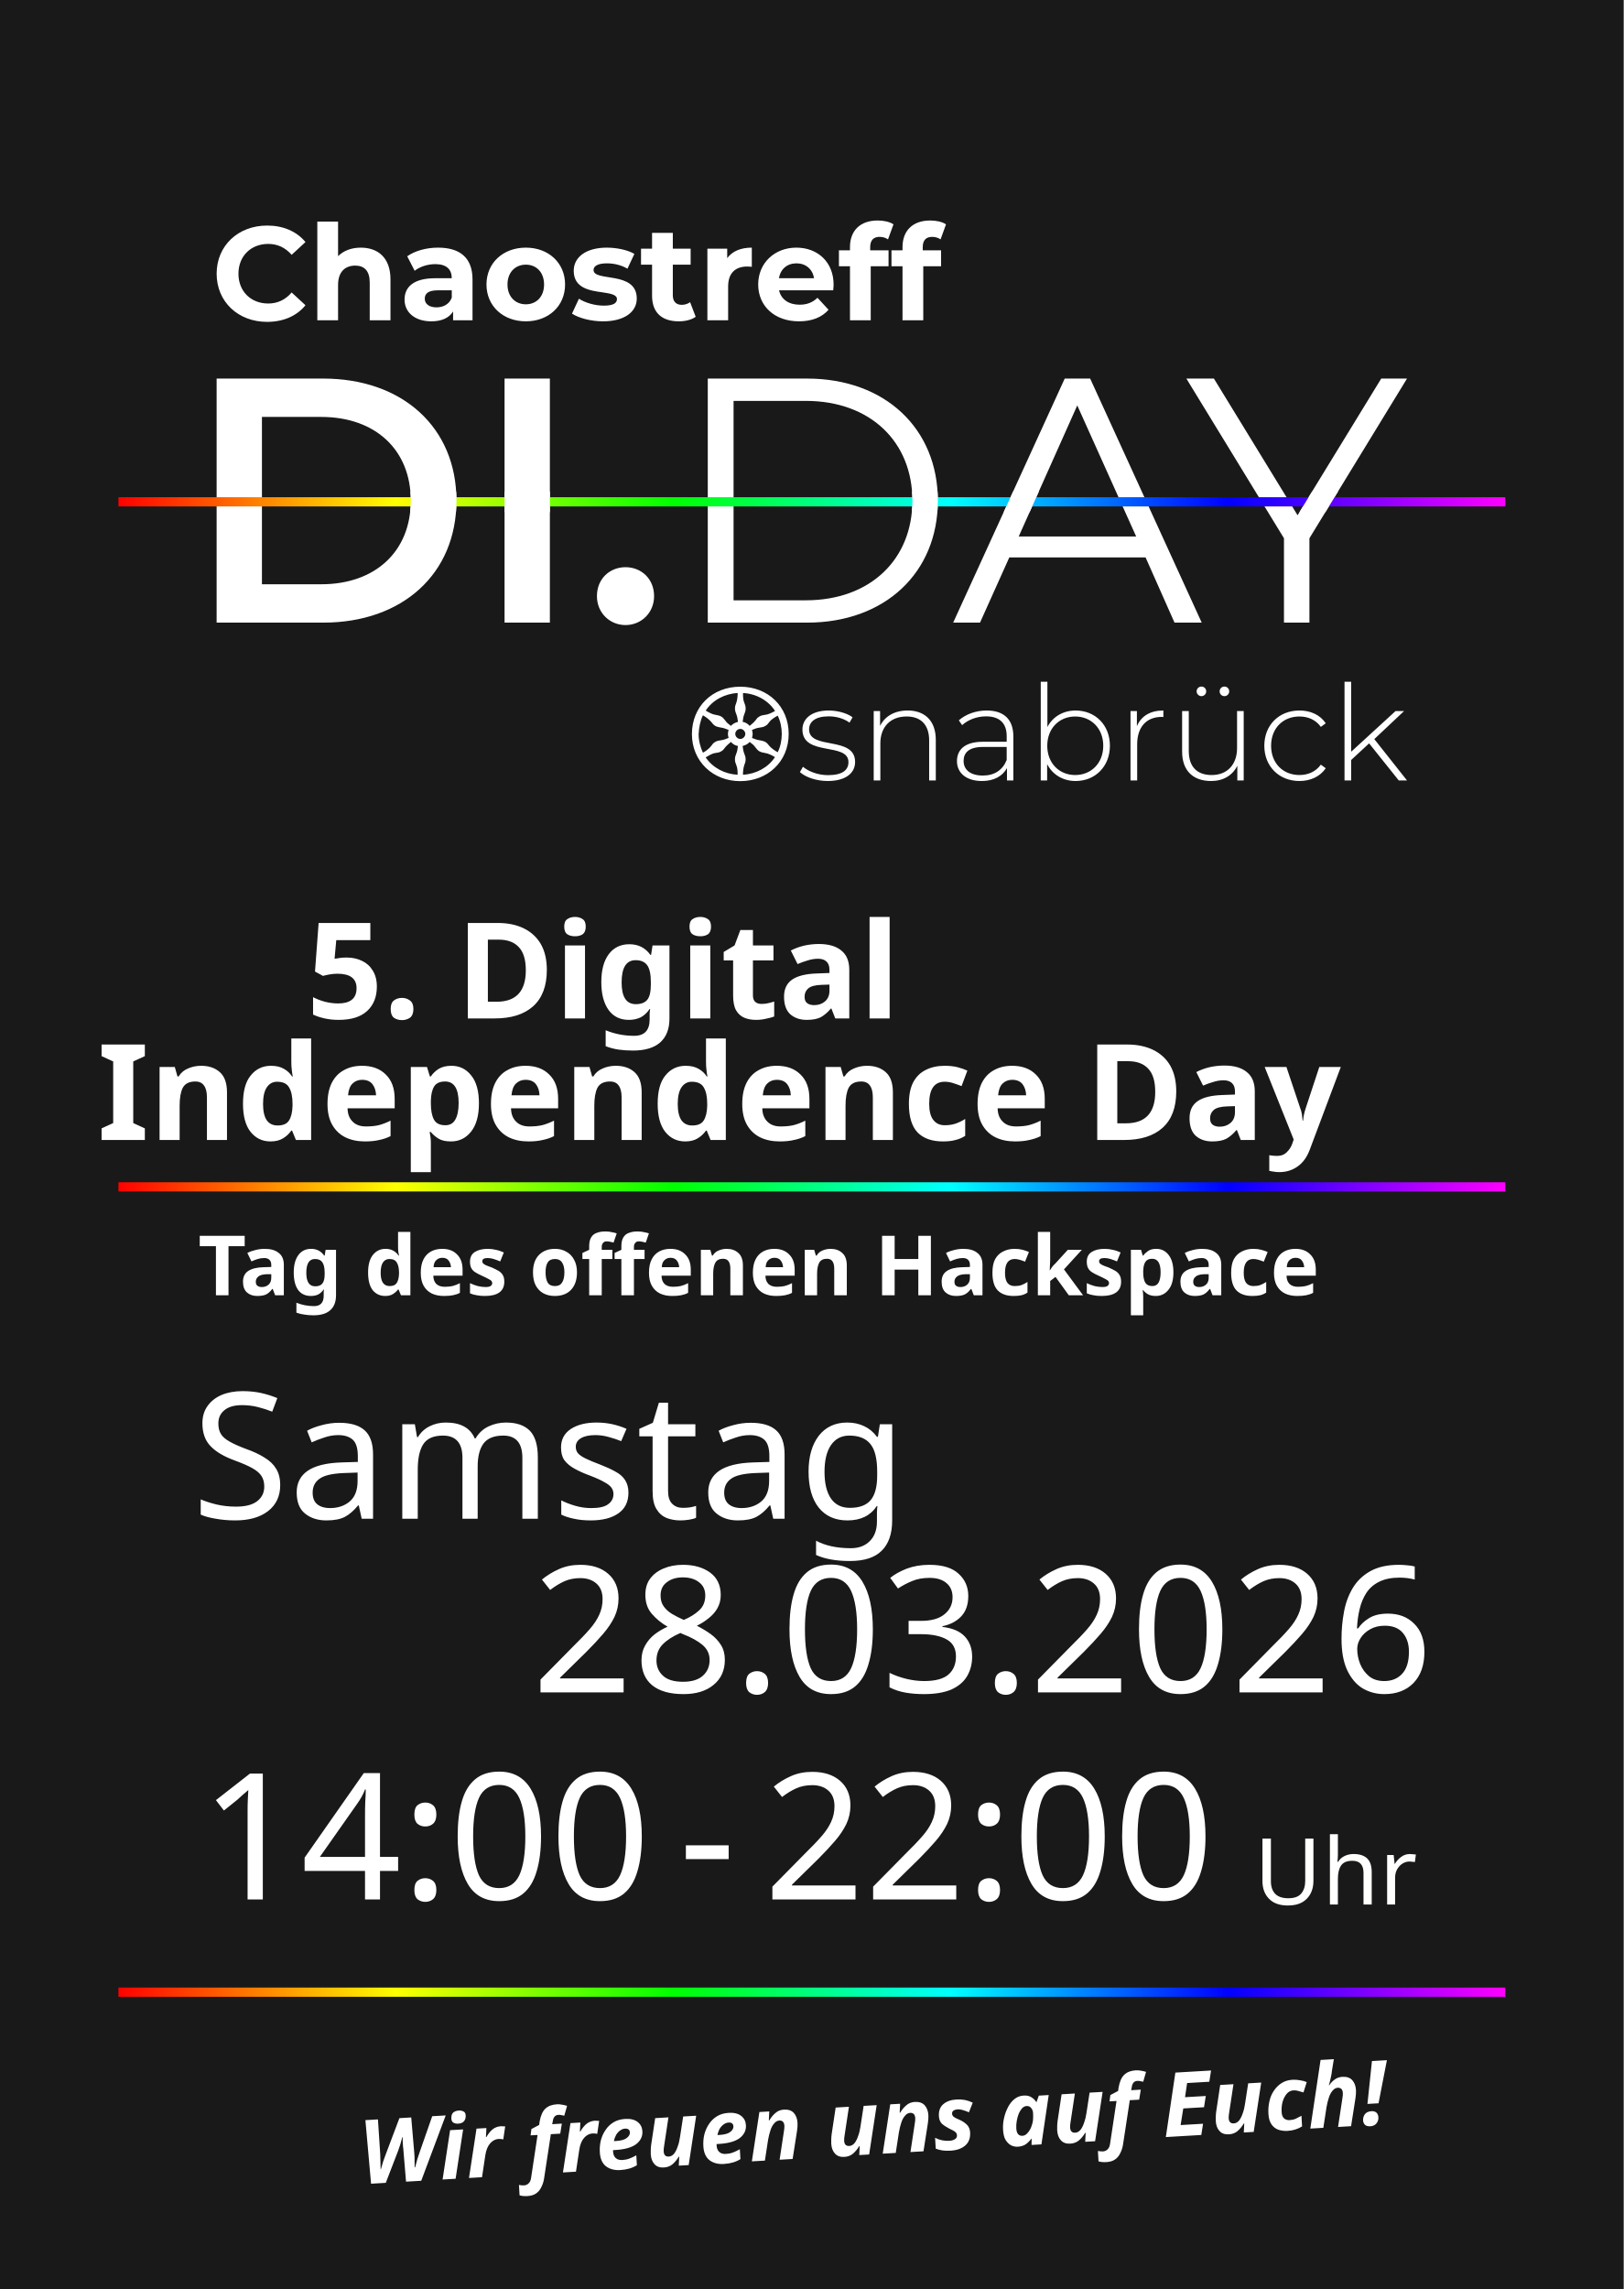
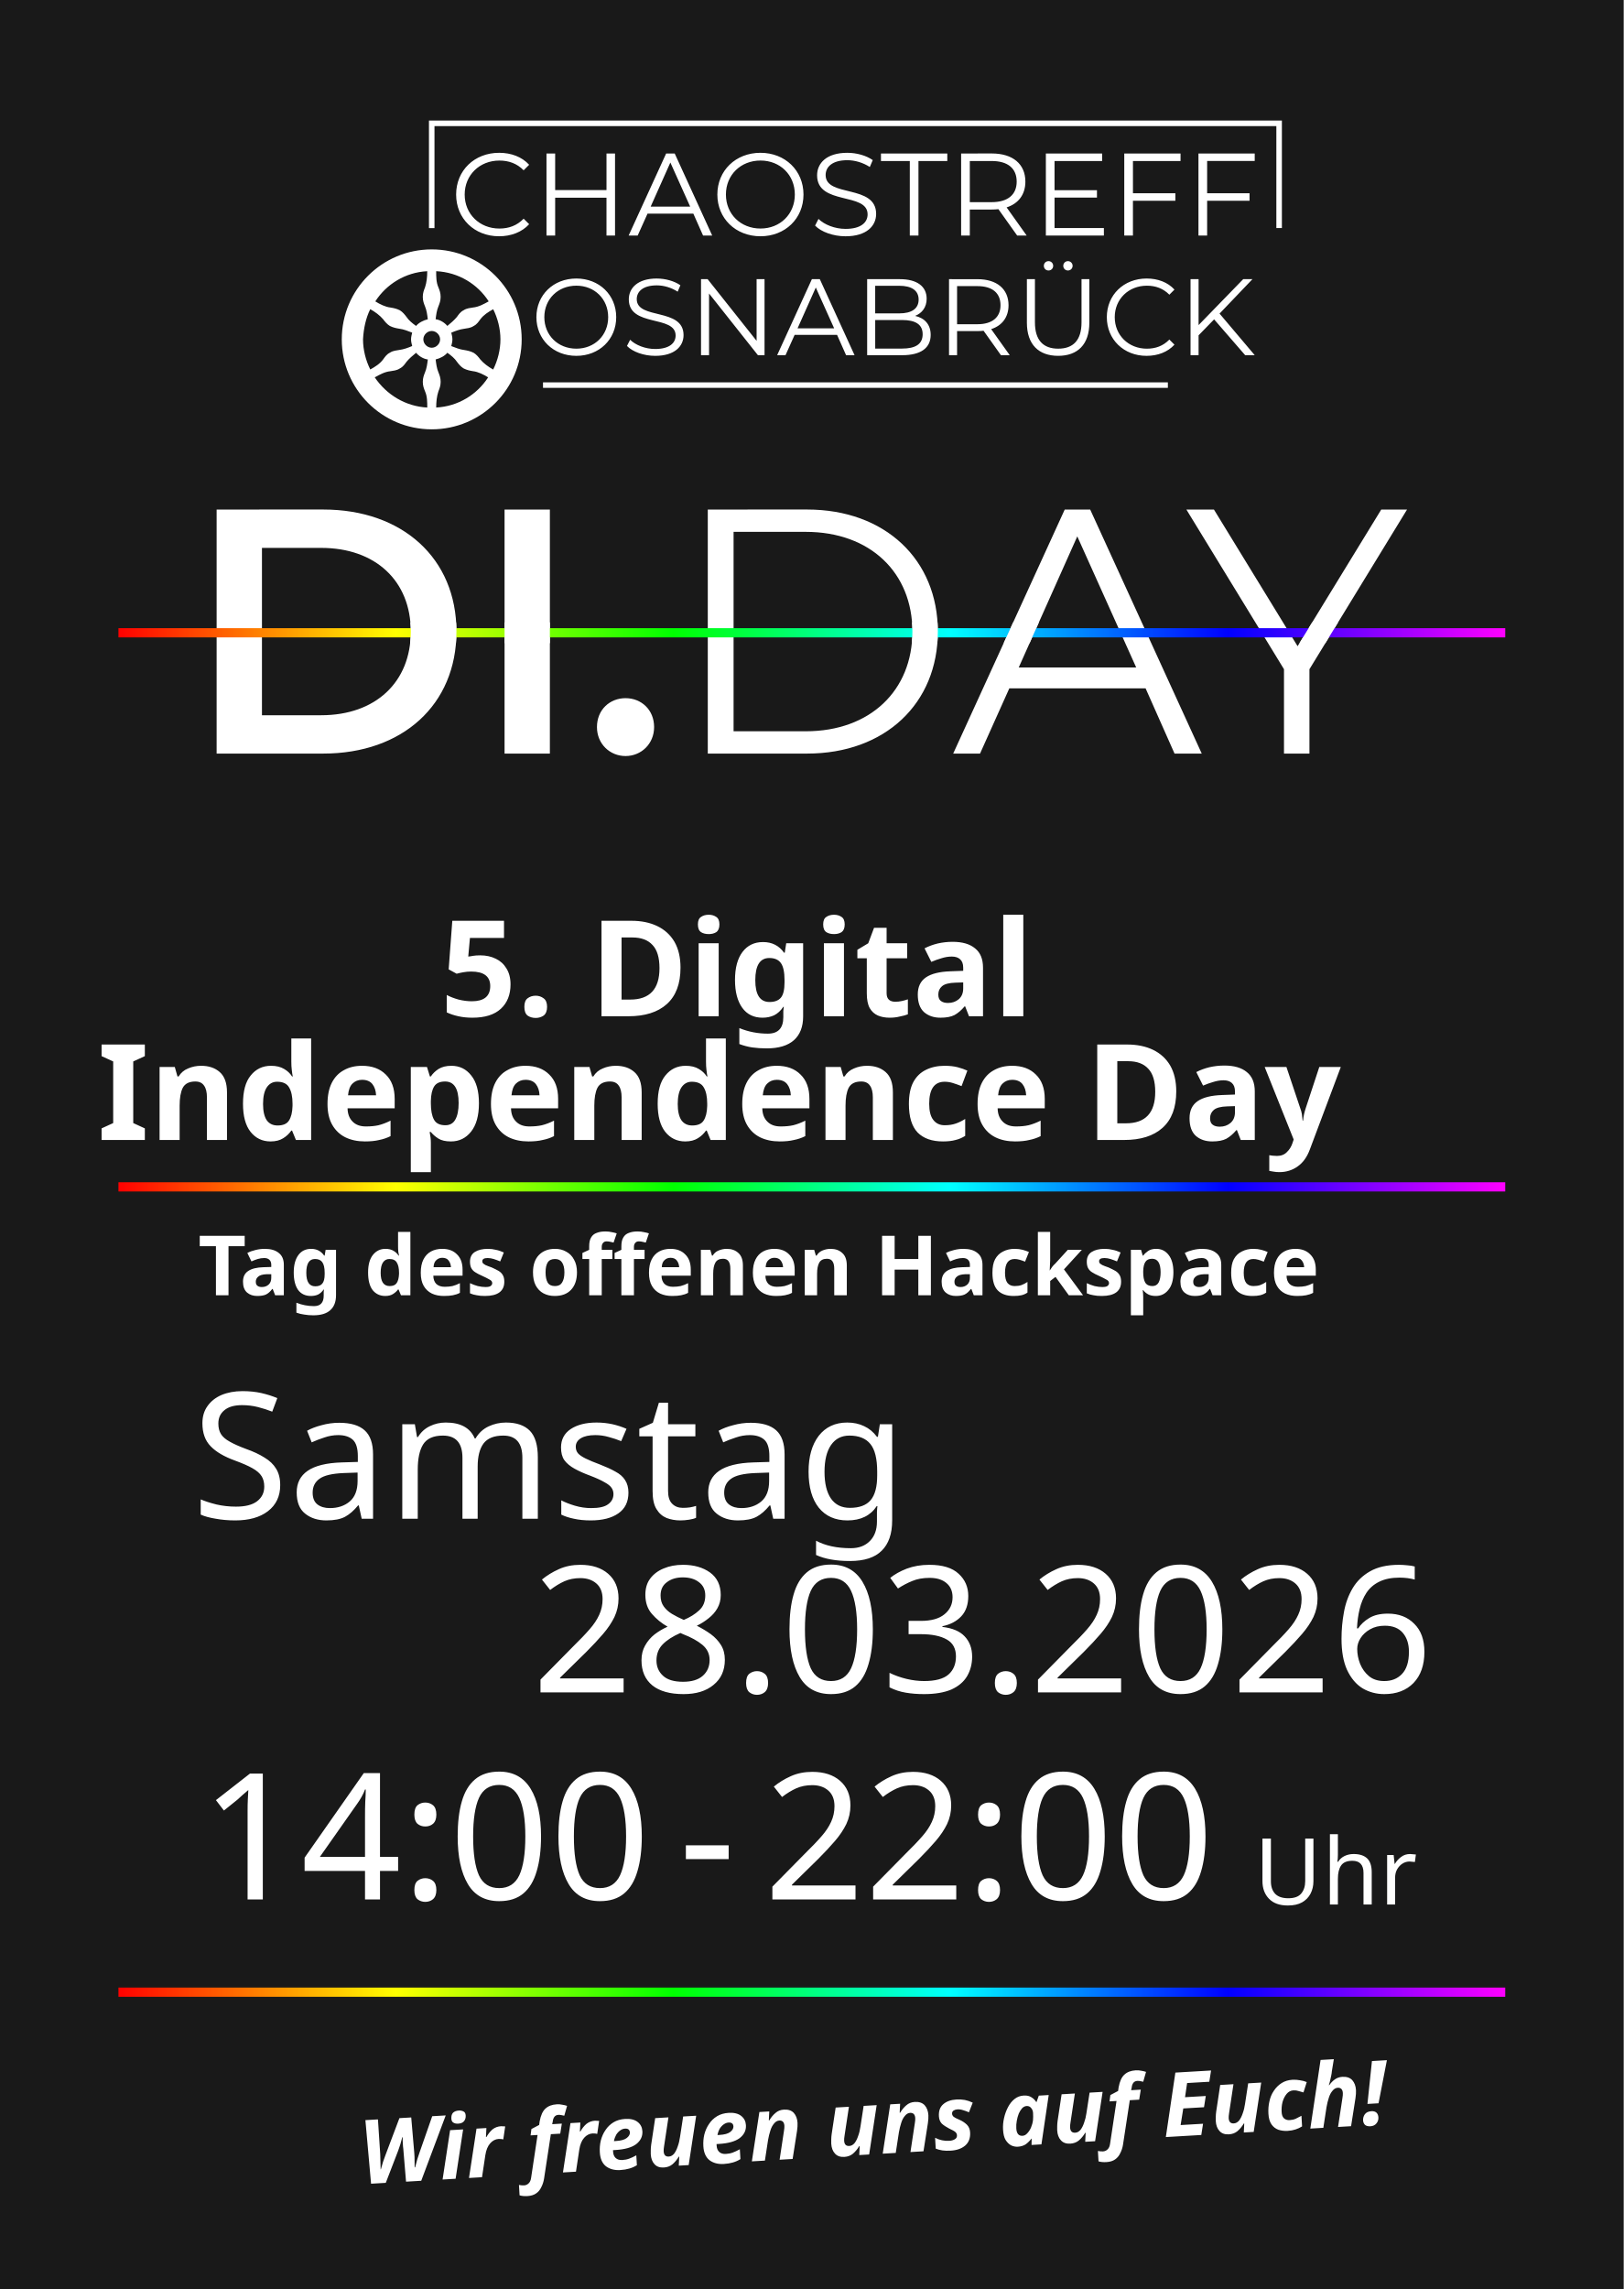
<svg xmlns="http://www.w3.org/2000/svg" xmlns:xlink="http://www.w3.org/1999/xlink" width="105mm" height="148mm" viewBox="0 0 105 148" version="1.1" id="svg240">
  <defs id="defs237">
    <rect x="324.186" y="276.804" width="12.242" height="16.177" id="rect1965" />
    <linearGradient id="linearGradient1146">
      <stop style="stop-color:#ff0000;stop-opacity:1;" offset="0" id="stop1142" />
      <stop style="stop-color:#ffff00;stop-opacity:1;" offset="0.2" id="stop1144" />
      <stop style="stop-color:#00ff00;stop-opacity:1;" offset="0.4" id="stop4054" />
      <stop style="stop-color:#00ffff;stop-opacity:1;" offset="0.6" id="stop4056" />
      <stop style="stop-color:#0000ff;stop-opacity:1;" offset="0.8" id="stop4058" />
      <stop style="stop-color:#ff00ff;stop-opacity:1;" offset="1" id="stop4060" />
    </linearGradient>
    <linearGradient xlink:href="#linearGradient1146" id="linearGradient2058" gradientUnits="userSpaceOnUse" gradientTransform="matrix(1.281155,0,0,1.281155,-36.05957,7.765481)" x1="48.798" y1="138.62" x2="118.797" y2="138.62" />
    <linearGradient xlink:href="#linearGradient1146" id="linearGradient2156" gradientUnits="userSpaceOnUse" gradientTransform="matrix(1.281155,0,0,1.281155,-36.05957,59.83501)" x1="48.798" y1="138.62" x2="118.797" y2="138.62" />
-     <linearGradient xlink:href="#linearGradient1146" id="linearGradient1148" x1="48.798" y1="138.62" x2="118.797" y2="138.62" gradientUnits="userSpaceOnUse" gradientTransform="matrix(1.974243,0,0,1.974243,-65.73686,-115.0498)" />
+     <linearGradient xlink:href="#linearGradient1146" id="linearGradient1148" x1="48.798" y1="138.62" x2="118.797" y2="138.62" gradientUnits="userSpaceOnUse" gradientTransform="matrix(1.28116,0,0,1.28116,-54.85751,-134.0354)" />
  </defs>
-   <g id="g1174" transform="matrix(0.6489373,0,0,0.6489373,-12.1984,-70.48785)">
-     <rect style="fill:#191919;fill-opacity:1;stroke-width:0.654" id="rect351" width="161.803" height="228.065" x="18.798" y="108.62" />
-     <path id="path1143" style="font-weight:300;font-size:13.254px;font-family:Montserrat;-inkscape-font-specification:'Montserrat Light';text-align:end;text-anchor:end;display:inline;fill:#ffffff;stroke-width:0.465" d="m 106.256,130.591 c -1.776,0 -2.757,1.047 -2.757,2.65 v 0.318 h -1.1 v 1.59 h 1.1 v 5.381 h 2.068 v -5.381 h 1.776 v -1.59 h -1.829 v -0.305 c 0,-0.702 0.331,-1.034 0.941,-1.034 0.318,0 0.609,0.093 0.835,0.252 l 0.544,-1.498 c -0.384,-0.265 -0.994,-0.384 -1.577,-0.384 z m 5.235,0 c -1.776,0 -2.756,1.047 -2.756,2.65 v 0.318 h -1.1 v 1.59 h 1.1 v 5.381 h 2.068 v -5.381 h 1.776 v -1.59 h -1.829 v -0.305 c 0,-0.702 0.331,-1.034 0.941,-1.034 0.318,0 0.61,0.093 0.835,0.252 l 0.543,-1.498 c -0.384,-0.265 -0.994,-0.384 -1.577,-0.384 z m -61.072,0.106 v 9.834 h 2.068 v -3.525 c 0,-1.312 0.715,-1.922 1.709,-1.922 0.914,0 1.445,0.53 1.445,1.683 v 3.764 h 2.068 v -4.082 c 0,-2.174 -1.273,-3.154 -2.956,-3.154 -0.914,0 -1.709,0.291 -2.266,0.848 v -3.446 z m -4.997,0.397 c -2.889,0 -5.036,2.001 -5.036,4.798 0,2.796 2.147,4.798 5.023,4.798 1.617,0 2.956,-0.583 3.83,-1.657 l -1.378,-1.272 c -0.623,0.729 -1.405,1.1 -2.333,1.1 -1.736,0 -2.969,-1.219 -2.969,-2.969 0,-1.749 1.233,-2.969 2.969,-2.969 0.928,0 1.71,0.372 2.333,1.087 l 1.378,-1.273 c -0.875,-1.06 -2.213,-1.643 -3.817,-1.643 z m 38.355,0.729 v 1.577 h -1.1 v 1.59 h 1.1 v 3.088 c 0,1.696 0.981,2.558 2.664,2.558 0.636,0 1.26,-0.146 1.684,-0.451 l -0.557,-1.458 c -0.225,0.172 -0.53,0.265 -0.835,0.265 -0.557,0 -0.888,-0.331 -0.888,-0.941 v -3.062 h 1.776 v -1.59 h -1.776 v -1.577 z m -21.325,1.471 c -1.14,0 -2.293,0.305 -3.075,0.861 l 0.742,1.444 c 0.517,-0.411 1.299,-0.662 2.055,-0.662 1.113,0 1.643,0.517 1.643,1.405 h -1.643 c -2.174,0 -3.062,0.875 -3.062,2.134 0,1.233 0.994,2.16 2.664,2.16 1.047,0 1.776,-0.345 2.174,-0.981 v 0.875 h 1.935 v -4.069 c 0,-2.16 -1.259,-3.167 -3.433,-3.167 z m 8.747,0 c -2.266,0 -3.923,1.524 -3.923,3.671 0,2.147 1.656,3.671 3.923,3.671 2.266,0 3.91,-1.524 3.91,-3.671 0,-2.147 -1.643,-3.671 -3.91,-3.671 z m 8.071,0 c -2.081,0 -3.3,0.954 -3.3,2.306 0,1.736 1.604,1.975 2.863,2.147 0.795,0.119 1.445,0.225 1.445,0.676 0,0.398 -0.358,0.65 -1.312,0.65 -0.875,0 -1.842,-0.279 -2.478,-0.689 l -0.689,1.485 c 0.663,0.437 1.882,0.768 3.088,0.768 2.134,0 3.366,-0.941 3.366,-2.267 0,-2.81 -4.307,-1.63 -4.307,-2.849 0,-0.371 0.397,-0.662 1.325,-0.662 0.649,0 1.352,0.133 2.055,0.53 l 0.689,-1.471 c -0.676,-0.398 -1.763,-0.623 -2.744,-0.623 z m 14.447,0 c -1.1,0 -1.948,0.358 -2.452,1.047 v -0.941 h -1.975 v 7.13 h 2.068 v -3.366 c 0,-1.365 0.755,-1.988 1.895,-1.988 0.159,0 0.292,0.014 0.464,0.027 z m 4.44,0 c -2.174,0 -3.804,1.537 -3.804,3.671 0,2.121 1.603,3.671 4.068,3.671 1.286,0 2.28,-0.397 2.942,-1.153 l -1.1,-1.193 c -0.49,0.464 -1.034,0.689 -1.789,0.689 -1.087,0 -1.842,-0.543 -2.041,-1.431 h 5.395 c 0.013,-0.172 0.04,-0.398 0.04,-0.557 0,-2.293 -1.617,-3.697 -3.711,-3.697 z m 0.013,1.564 c 0.928,0 1.604,0.583 1.75,1.484 h -3.499 c 0.146,-0.901 0.808,-1.484 1.749,-1.484 z m -26.971,0.132 c 1.034,0 1.816,0.742 1.816,1.975 0,1.233 -0.782,1.975 -1.816,1.975 -1.034,0 -1.829,-0.742 -1.829,-1.975 0,-1.233 0.795,-1.975 1.829,-1.975 z m -8.8,2.558 h 1.418 v 0.729 c -0.239,0.649 -0.835,0.967 -1.524,0.967 -0.729,0 -1.166,-0.345 -1.166,-0.861 0,-0.477 0.305,-0.835 1.272,-0.835 z m -22.014,8.792 v 24.316 h 10.629 c 7.885,0 13.269,-4.863 13.269,-12.158 0,-7.295 -5.384,-12.158 -13.269,-12.158 z m 28.693,0 v 24.316 h 4.515 v -24.316 z m 20.251,0 v 24.316 h 9.9 c 7.781,0 13.027,-5.002 13.027,-12.158 0,-7.156 -5.246,-12.158 -13.027,-12.158 z m 35.57,0 -11.116,24.316 h 2.675 l 2.918,-6.496 h 13.582 l 2.883,6.496 h 2.71 l -11.116,-24.316 z m 12.123,0 9.726,15.909 v 8.407 h 2.536 v -8.407 l 9.726,-15.909 h -2.57 l -8.337,13.617 -8.337,-13.617 z m -45.123,2.223 h 7.191 c 6.461,0 10.629,4.099 10.629,9.935 0,5.836 -4.168,9.934 -10.629,9.934 h -7.191 z m 34.251,0.451 5.87,13.061 h -11.706 z m -81.25,1.147 h 5.906 c 5.419,0 8.927,3.3 8.927,8.337 0,5.037 -3.508,8.336 -8.927,8.336 h -5.906 z m 36.231,14.972 c -1.563,0 -2.848,1.146 -2.848,2.883 0,1.667 1.285,2.883 2.848,2.883 1.563,0 2.848,-1.216 2.848,-2.883 0,-1.737 -1.285,-2.883 -2.848,-2.883 z m 41.38,11.417 v 9.834 h 0.636 v -1.63 c 0.543,1.06 1.59,1.683 2.836,1.683 1.948,0 3.419,-1.445 3.419,-3.512 0,-2.081 -1.471,-3.512 -3.419,-3.512 -1.219,0 -2.266,0.596 -2.81,1.643 v -4.506 z m 30.271,0 v 9.834 h 0.662 v -2.041 l 1.789,-1.657 2.956,3.697 h 0.822 l -3.261,-4.122 2.969,-2.797 h -0.848 l -4.427,4.056 v -6.971 z m -14.261,0.477 c -0.252,0 -0.477,0.199 -0.477,0.477 0,0.265 0.225,0.477 0.477,0.477 0.265,0 0.477,-0.212 0.477,-0.477 0,-0.278 -0.212,-0.477 -0.477,-0.477 z m 2.293,0 c -0.265,0 -0.477,0.199 -0.477,0.477 0,0.265 0.212,0.477 0.477,0.477 0.265,0 0.477,-0.212 0.477,-0.477 0,-0.278 -0.212,-0.477 -0.477,-0.477 z m -48.243,0.013 c -2.808,2.1e-4 -4.82,2.006 -4.823,4.72 2.1e-4,2.71 2.088,4.694 4.823,4.69 2.667,8e-5 4.821,-1.9 4.821,-4.712 -0.004,-2.722 -2.06,-4.694 -4.821,-4.698 z m -0.263,0.63 c 0,0.333 -0.037,0.674 -0.137,0.974 -0.067,0.167 -0.133,0.334 -0.133,0.567 0,0.233 0.067,0.4 0.133,0.567 0.1,0.233 0.134,0.5 0.167,0.766 -0.267,0.067 -0.534,0.2 -0.7,0.4 -0.233,-0.167 -0.434,-0.333 -0.567,-0.533 -0.1,-0.133 -0.233,-0.3 -0.4,-0.4 -0.2,-0.1 -0.366,-0.134 -0.566,-0.167 -0.3,-0.033 -0.713,-0.258 -0.98,-0.424 0.667,-1.033 1.883,-1.683 3.183,-1.75 z m 0.533,0 c 1.333,0.067 2.525,0.753 3.192,1.786 -0.3,0.167 -0.661,0.355 -0.995,0.388 -0.167,0.033 -0.367,0.034 -0.567,0.167 -0.2,0.1 -0.3,0.267 -0.4,0.4 -0.167,0.2 -0.366,0.367 -0.566,0.533 -0.167,-0.2 -0.434,-0.367 -0.7,-0.4 0.033,-0.267 0.066,-0.533 0.166,-0.766 0.067,-0.167 0.133,-0.334 0.133,-0.567 0,-0.233 -0.067,-0.4 -0.133,-0.567 -0.133,-0.3 -0.13,-0.641 -0.13,-0.974 z m 8.544,1.742 c -1.749,0 -2.624,0.848 -2.624,1.895 0,2.717 4.586,1.233 4.586,3.247 0,0.782 -0.583,1.299 -2.041,1.299 -1.021,0 -1.961,-0.384 -2.491,-0.835 l -0.305,0.53 c 0.543,0.504 1.63,0.888 2.77,0.888 1.763,0 2.73,-0.769 2.73,-1.895 0,-2.637 -4.586,-1.166 -4.586,-3.247 0,-0.742 0.597,-1.299 1.949,-1.299 0.742,0 1.497,0.199 2.08,0.623 l 0.305,-0.53 c -0.543,-0.411 -1.498,-0.676 -2.372,-0.676 z m 7.859,0 c -1.312,0 -2.28,0.583 -2.744,1.537 v -1.485 h -0.636 v 6.918 h 0.662 v -3.685 c 0,-1.643 0.994,-2.69 2.624,-2.69 1.405,0 2.24,0.821 2.24,2.385 v 3.989 h 0.662 v -4.042 c 0,-1.935 -1.126,-2.929 -2.81,-2.929 z m 7.872,0 c -1.074,0 -2.081,0.371 -2.77,0.981 l 0.331,0.477 c 0.57,-0.517 1.432,-0.875 2.386,-0.875 1.352,0 2.054,0.689 2.054,1.975 v 0.557 h -2.372 c -1.922,0 -2.584,0.888 -2.584,1.935 0,1.18 0.941,1.975 2.492,1.975 1.206,0 2.054,-0.49 2.491,-1.286 v 1.232 h 0.636 v -4.387 c 0,-1.71 -0.954,-2.584 -2.664,-2.584 z m 17.614,0 c -1.312,0 -2.213,0.556 -2.638,1.564 v -1.511 h -0.636 v 6.918 h 0.663 v -3.605 c 0,-1.71 0.914,-2.73 2.452,-2.73 0.053,0 0.106,0.013 0.159,0.013 z m 13.558,0 c -2.028,0 -3.499,1.444 -3.499,3.512 0,2.054 1.471,3.512 3.499,3.512 1.1,0 2.054,-0.437 2.624,-1.272 l -0.49,-0.358 c -0.504,0.702 -1.272,1.034 -2.134,1.034 -1.63,0 -2.823,-1.167 -2.823,-2.916 0,-1.749 1.193,-2.916 2.823,-2.916 0.861,0 1.63,0.331 2.134,1.034 l 0.49,-0.358 c -0.57,-0.848 -1.524,-1.272 -2.624,-1.272 z m -11.69,0.053 v 4.043 c 0,1.935 1.127,2.929 2.89,2.929 1.219,0 2.147,-0.57 2.611,-1.524 v 1.471 h 0.636 v -6.918 h -0.662 v 3.685 c 0,1.643 -0.968,2.691 -2.532,2.691 -1.445,0 -2.279,-0.822 -2.279,-2.386 v -3.989 z m -47.753,0.425 c 0.3,0.167 0.625,0.421 0.825,0.654 0.1,0.133 0.233,0.3 0.4,0.4 0.2,0.1 0.367,0.134 0.567,0.167 0.267,0.033 0.5,0.133 0.766,0.233 -0.033,0.133 -0.067,0.267 -0.067,0.4 0,0.133 0.033,0.267 0.067,0.4 -0.233,0.1 -0.5,0.2 -0.766,0.233 -0.167,0.033 -0.367,0.034 -0.567,0.167 -0.2,0.1 -0.3,0.267 -0.4,0.4 -0.2,0.267 -0.517,0.502 -0.818,0.669 -0.267,-0.533 -0.436,-1.217 -0.436,-1.851 0.033,-0.633 0.162,-1.339 0.429,-1.873 z m 7.453,0.033 c 0.267,0.533 0.405,1.188 0.405,1.822 0,0.633 -0.138,1.292 -0.405,1.826 -0.3,-0.167 -0.628,-0.392 -0.828,-0.625 -0.1,-0.133 -0.233,-0.3 -0.4,-0.4 -0.2,-0.1 -0.367,-0.134 -0.567,-0.167 -0.267,-0.033 -0.5,-0.133 -0.767,-0.233 0.033,-0.133 0.067,-0.267 0.067,-0.4 0,-0.133 -0.033,-0.267 -0.067,-0.4 0.233,-0.1 0.5,-0.2 0.767,-0.233 0.167,-0.033 0.367,-0.034 0.567,-0.167 0.2,-0.1 0.3,-0.267 0.4,-0.4 0.2,-0.267 0.528,-0.455 0.828,-0.622 z m 29.644,0.086 c 1.59,0 2.797,1.179 2.797,2.916 0,1.736 -1.206,2.916 -2.797,2.916 -1.59,0 -2.783,-1.18 -2.783,-2.916 0,-1.736 1.193,-2.916 2.783,-2.916 z m -33.373,1.236 c 0.267,0 0.5,0.234 0.5,0.5 0,0.267 -0.234,0.5 -0.5,0.5 -0.267,0 -0.5,-0.233 -0.5,-0.5 0,-0.267 0.233,-0.5 0.5,-0.5 z m -0.933,1.3 c 0.167,0.2 0.434,0.367 0.7,0.4 -0.033,0.267 -0.067,0.534 -0.167,0.767 -0.067,0.167 -0.133,0.333 -0.133,0.566 0,0.233 0.067,0.4 0.133,0.567 0.133,0.3 0.133,0.633 0.133,0.967 -1.3,-0.067 -2.484,-0.698 -3.184,-1.732 0.3,-0.167 0.651,-0.402 0.984,-0.435 0.167,-0.033 0.366,-0.034 0.566,-0.167 0.2,-0.1 0.3,-0.267 0.4,-0.4 0.167,-0.2 0.367,-0.367 0.567,-0.533 z m 1.867,0 c 0.233,0.167 0.433,0.333 0.566,0.533 0.1,0.133 0.233,0.3 0.4,0.4 0.2,0.1 0.367,0.134 0.567,0.167 0.3,0.033 0.72,0.243 0.987,0.41 -0.667,1.033 -1.887,1.69 -3.187,1.757 0,-0.333 0.033,-0.667 0.133,-0.967 0.067,-0.167 0.133,-0.334 0.133,-0.567 0,-0.233 -0.067,-0.4 -0.133,-0.566 -0.1,-0.233 -0.133,-0.5 -0.166,-0.767 0.267,-0.067 0.534,-0.2 0.7,-0.4 z m 23.254,0.499 h 2.359 v 1.299 c -0.398,0.994 -1.206,1.55 -2.372,1.55 -1.219,0 -1.922,-0.557 -1.922,-1.458 0,-0.795 0.504,-1.392 1.935,-1.392 z" />
-     <path style="color:#000000;display:inline;fill:url(#linearGradient1148);-inkscape-stroke:none" d="m 30.6,158.161 v 0.918 H 168.798 v -0.918 z" id="path393" />
-     <path id="path359" style="font-weight:600;font-size:34.737px;font-family:Montserrat;-inkscape-font-specification:'Montserrat Semi-Bold';display:inline;fill:#ffffff;stroke-width:1.219" d="m 59.694,157.584 c 0.026,0.298 0.04,0.603 0.04,0.915 0,0.398 -0.024,0.783 -0.067,1.159 h 4.568 c 0.031,-0.379 0.05,-0.765 0.05,-1.159 0,-0.31 -0.013,-0.614 -0.033,-0.915 z m 9.385,0 v 2.073 h 4.515 v -2.073 z m 40.604,0 c 0.023,0.3 0.038,0.604 0.038,0.915 0,0.395 -0.021,0.781 -0.058,1.159 h 2.544 c 0.031,-0.38 0.05,-0.765 0.05,-1.159 0,-0.31 -0.014,-0.613 -0.033,-0.915 z m 10.078,0 -0.948,2.073 h 2.583 l 0.927,-2.073 z m 29.797,0 -1.269,2.073 h 2.582 l 1.268,-2.073 z" />
+   <rect style="fill:#191919;fill-opacity:1;stroke-width:0.424" id="rect351" width="105" height="148" x="-2.3167075e-07" y="-1.4847153e-06" />
+   <g id="g5153" transform="translate(0,-2.645833)">
+     <path id="path1143" style="font-weight:300;font-size:13.254px;font-family:Montserrat;-inkscape-font-specification:'Montserrat Light';text-align:end;text-anchor:end;display:inline;fill:#ffffff;stroke-width:0.302" d="m 14.009,35.591 v 15.779 h 6.898 c 5.117,0 8.611,-3.156 8.611,-7.89 0,-4.734 -3.494,-7.89 -8.611,-7.89 z m 18.62,0 v 15.779 h 2.93 V 35.591 Z m 13.142,0 v 15.779 h 6.424 c 5.049,0 8.453,-3.246 8.453,-7.89 0,-4.644 -3.404,-7.89 -8.453,-7.89 z m 23.083,0 -7.213,15.779 h 1.736 l 1.893,-4.216 h 8.814 l 1.871,4.216 h 1.759 L 70.5,35.591 Z m 7.867,0 6.312,10.324 v 5.455 h 1.646 V 45.915 L 90.991,35.591 H 89.323 l -5.41,8.836 -5.41,-8.836 z m -29.282,1.443 h 4.666 c 4.193,0 6.898,2.66 6.898,6.447 0,3.787 -2.705,6.447 -6.898,6.447 h -4.666 z m 22.227,0.293 3.81,8.476 H 65.879 Z m -52.726,0.744 h 3.832 c 3.517,0 5.793,2.142 5.793,5.41 0,3.269 -2.277,5.41 -5.793,5.41 h -3.832 z m 23.512,9.716 c -1.014,0 -1.848,0.744 -1.848,1.871 0,1.082 0.834,1.871 1.848,1.871 1.014,0 1.848,-0.789 1.848,-1.871 0,-1.127 -0.834,-1.871 -1.848,-1.871 z" />
+     <path style="color:#000000;display:inline;fill:url(#linearGradient1148);stroke-width:0.649;-inkscape-stroke:none" d="m 7.659,43.262 v 0.596 H 97.341 v -0.596 z" id="path393" />
+     <path id="path359" style="font-weight:600;font-size:34.737px;font-family:Montserrat;-inkscape-font-specification:'Montserrat Semi-Bold';display:inline;fill:#ffffff;stroke-width:0.791" d="m 26.539,42.887 c 0.017,0.193 0.026,0.391 0.026,0.594 0,0.258 -0.016,0.508 -0.044,0.752 h 2.964 c 0.02,-0.246 0.032,-0.496 0.032,-0.752 0,-0.201 -0.009,-0.398 -0.021,-0.594 z m 6.09,0 v 1.345 h 2.93 v -1.345 z m 26.35,0 c 0.015,0.195 0.024,0.392 0.024,0.594 0,0.256 -0.014,0.507 -0.038,0.752 h 1.651 c 0.02,-0.246 0.033,-0.497 0.033,-0.752 0,-0.201 -0.009,-0.398 -0.021,-0.594 z m 6.54,0 -0.615,1.345 h 1.676 l 0.601,-1.345 z m 19.336,0 -0.824,1.345 h 1.676 l 0.823,-1.345 z" />
  </g>
  <g id="layer1" transform="translate(-18.7975,-108.6204)">
    <path style="color:#000000;fill:url(#linearGradient2058);stroke-width:0.649;-inkscape-stroke:none" d="m 26.457,185.062 v 0.596 H 116.138 v -0.596 z" id="path393-0" />
    <path style="color:#000000;fill:url(#linearGradient2156);stroke-width:0.649;-inkscape-stroke:none" d="m 26.457,237.131 v 0.596 H 116.138 v -0.596 z" id="path393-0-6" />
-     <text xml:space="preserve" style="font-style:normal;font-variant:normal;font-weight:bold;font-stretch:normal;font-size:8.637px;font-family:Montserrat;-inkscape-font-specification:'Montserrat Bold';text-align:center;writing-mode:lr-tb;text-anchor:middle;fill:#ffffff;stroke-width:0.949" x="63.42" y="174.465" id="text1792">
-       <tspan style="font-style:normal;font-variant:normal;font-weight:bold;font-stretch:normal;font-size:8.637px;font-family:Montserrat;-inkscape-font-specification:'Montserrat Bold';text-align:center;writing-mode:lr-tb;text-anchor:middle;stroke-width:0.949" x="63.42" y="174.465" id="tspan431">5. Digital</tspan>
+     <text xml:space="preserve" style="font-style:normal;font-variant:normal;font-weight:bold;font-stretch:normal;font-size:8.637px;font-family:Montserrat;-inkscape-font-specification:'Montserrat Bold';text-align:center;writing-mode:lr-tb;text-anchor:middle;fill:#ffffff;stroke-width:0.949" x="72.066" y="174.332" id="text1792">
+       <tspan style="font-style:normal;font-variant:normal;font-weight:bold;font-stretch:normal;font-size:8.637px;font-family:Montserrat;-inkscape-font-specification:'Montserrat Bold';text-align:center;writing-mode:lr-tb;text-anchor:middle;stroke-width:0.949" x="72.066" y="174.332" id="tspan431">5. Digital</tspan>
    </text>
    <text xml:space="preserve" style="font-style:normal;font-variant:normal;font-weight:bold;font-stretch:normal;font-size:8.637px;font-family:Montserrat;-inkscape-font-specification:'Montserrat Bold';text-align:center;writing-mode:lr-tb;text-anchor:middle;fill:#ffffff;stroke-width:0.949" x="70.905" y="182.327" id="text1792-3">
      <tspan style="font-style:normal;font-variant:normal;font-weight:bold;font-stretch:normal;font-size:8.637px;font-family:Montserrat;-inkscape-font-specification:'Montserrat Bold';text-align:center;writing-mode:lr-tb;text-anchor:middle;stroke-width:0.949" x="70.905" y="182.327" id="tspan431-7">Independence Day</tspan>
    </text>
    <text xml:space="preserve" style="font-style:normal;font-variant:normal;font-weight:800;font-stretch:normal;font-size:5.384px;font-family:Montserrat;-inkscape-font-specification:'Montserrat Ultra-Bold';text-align:center;writing-mode:lr-tb;text-anchor:middle;fill:#ffffff;stroke-width:0.591" x="71.359" y="192.367" id="text1792-1">
      <tspan style="font-style:normal;font-variant:normal;font-weight:800;font-stretch:normal;font-size:5.384px;font-family:Montserrat;-inkscape-font-specification:'Montserrat Ultra-Bold';text-align:center;writing-mode:lr-tb;text-anchor:middle;stroke-width:0.591" x="71.359" y="192.367" id="tspan1969-7">Tag des offenen Hackspace</tspan>
    </text>
    <text xml:space="preserve" transform="matrix(0.2645833,0,0,0.2645833,18.7975,108.6204)" id="text1963" style="font-style:normal;font-variant:normal;font-weight:200;font-stretch:normal;font-size:16px;font-family:Montserrat;-inkscape-font-specification:'Montserrat Ultra-Light';white-space:pre;shape-inside:url(#rect1965);display:inline;fill:#ffffff;stroke-width:1.757" />
    <text xml:space="preserve" style="font-style:normal;font-variant:normal;font-weight:100;font-stretch:normal;font-size:11.393px;font-family:Montserrat;-inkscape-font-specification:'Montserrat Thin';text-align:start;writing-mode:lr-tb;text-anchor:start;fill:#ffffff;stroke-width:1.251" x="53.203" y="218.044" id="text1983">
      <tspan style="font-style:normal;font-variant:normal;font-weight:100;font-stretch:normal;font-family:Montserrat;-inkscape-font-specification:'Montserrat Thin';text-align:start;text-anchor:start;stroke-width:1.251" x="53.203" y="218.044" id="tspan1985">28.03.2026</tspan>
    </text>
    <text xml:space="preserve" style="font-style:normal;font-variant:normal;font-weight:100;font-stretch:normal;font-size:11.393px;font-family:Montserrat;-inkscape-font-specification:'Montserrat Thin';text-align:start;writing-mode:lr-tb;text-anchor:start;fill:#ffffff;stroke-width:1.251" x="31.199" y="206.814" id="text1983-2">
      <tspan style="font-style:normal;font-variant:normal;font-weight:100;font-stretch:normal;font-family:Montserrat;-inkscape-font-specification:'Montserrat Thin';text-align:start;text-anchor:start;stroke-width:1.251" x="31.199" y="206.814" id="tspan1985-9">Samstag</tspan>
    </text>
    <text xml:space="preserve" style="font-style:italic;font-variant:normal;font-weight:600;font-stretch:normal;font-size:5.774px;font-family:Montserrat;-inkscape-font-specification:'Montserrat Semi-Bold Italic';text-align:start;writing-mode:lr-tb;text-anchor:start;fill:#ffffff;stroke-width:0.634" x="27.445" y="251.891" id="text2301" transform="rotate(-3.358365)">
      <tspan id="tspan2299" style="font-style:italic;font-variant:normal;font-weight:600;font-stretch:normal;font-family:Montserrat;-inkscape-font-specification:'Montserrat Semi-Bold Italic';stroke-width:0.634" x="27.445" y="251.891">Wir freuen uns auf Euch!</tspan>
    </text>
    <text xml:space="preserve" style="font-style:normal;font-variant:normal;font-weight:100;font-stretch:normal;font-size:11.393px;font-family:Montserrat;-inkscape-font-specification:'Montserrat Thin';text-align:start;writing-mode:lr-tb;text-anchor:start;fill:#ffffff;stroke-width:1.251" x="31.746" y="231.432" id="text1983-1">
      <tspan style="font-style:normal;font-variant:normal;font-weight:100;font-stretch:normal;font-family:Montserrat;-inkscape-font-specification:'Montserrat Thin';text-align:start;text-anchor:start;stroke-width:1.251" x="31.746" y="231.432" id="tspan1985-8">14:00<tspan style="font-size:7.056px" id="tspan673"> </tspan>-<tspan style="font-size:7.056px" id="tspan677"> </tspan>22:00</tspan>
    </text>
    <text xml:space="preserve" style="font-style:normal;font-variant:normal;font-weight:200;font-stretch:normal;font-size:5.989px;font-family:Montserrat;-inkscape-font-specification:'Montserrat Ultra-Light';fill:#fffffe;fill-opacity:1;stroke-width:1.11" x="99.908" y="231.762" id="text1766-0-3">
      <tspan style="font-style:normal;font-variant:normal;font-weight:200;font-stretch:normal;font-size:5.989px;font-family:Montserrat;-inkscape-font-specification:'Montserrat Ultra-Light';fill:#fffffe;fill-opacity:1;stroke-width:1.11" x="99.908" y="231.762" id="tspan2634">Uhr</tspan>
    </text>
  </g>
+   <path id="path1893-2" style="color:#000000;font-style:normal;font-variant:normal;font-weight:normal;font-stretch:normal;font-size:medium;line-height:normal;font-family:sans-serif;text-indent:0;text-align:start;text-decoration:none;text-decoration-line:none;text-decoration-style:solid;text-decoration-color:#000000;letter-spacing:normal;word-spacing:normal;text-transform:none;writing-mode:lr-tb;direction:ltr;baseline-shift:baseline;text-anchor:start;white-space:normal;clip-rule:nonzero;display:inline;overflow:visible;visibility:visible;isolation:auto;mix-blend-mode:normal;color-interpolation:sRGB;color-interpolation-filters:linearRGB;solid-color:#000000;solid-opacity:1;fill:#ffffff;fill-opacity:1;fill-rule:nonzero;stroke:none;stroke-width:0.396;stroke-linecap:butt;stroke-linejoin:miter;stroke-miterlimit:4;stroke-dasharray:none;stroke-dashoffset:0;stroke-opacity:1;marker:none;color-rendering:auto;image-rendering:auto;shape-rendering:auto;text-rendering:auto;enable-background:accumulate" d="m 27.74,7.795 v 6.952 h 0.357 V 8.152 h 54.442 v 6.594 h 0.358 V 7.795 Z m 4.538,2.085 c -1.599,0 -2.781,1.145 -2.781,2.698 0,1.554 1.182,2.698 2.774,2.698 0.781,0 1.478,-0.265 1.948,-0.78 l -0.356,-0.356 c -0.432,0.447 -0.963,0.637 -1.569,0.637 -1.281,0 -2.244,-0.939 -2.244,-2.198 0,-1.258 0.963,-2.198 2.244,-2.198 0.606,0 1.137,0.189 1.569,0.629 l 0.356,-0.356 C 33.749,10.138 33.052,9.88 32.279,9.88 Z m 16.901,0 c -1.607,0 -2.789,1.152 -2.789,2.698 0,1.546 1.183,2.698 2.789,2.698 1.592,0 2.781,-1.144 2.781,-2.698 0,-1.554 -1.19,-2.698 -2.781,-2.698 z m 5.616,0 c -1.349,0 -1.955,0.675 -1.955,1.456 0,1.963 3.266,1.069 3.266,2.524 0,0.523 -0.432,0.939 -1.425,0.939 -0.697,0 -1.372,-0.273 -1.751,-0.644 l -0.22,0.432 c 0.394,0.409 1.175,0.69 1.97,0.69 1.357,0 1.978,-0.667 1.978,-1.447 0,-1.933 -3.266,-1.053 -3.266,-2.509 0,-0.531 0.432,-0.963 1.402,-0.963 0.47,0 1,0.144 1.455,0.44 l 0.19,-0.447 C 56.016,10.054 55.395,9.88 54.796,9.88 Z m -19.455,0.045 v 5.305 h 0.561 v -2.448 h 3.319 v 2.448 h 0.553 V 9.925 H 39.221 V 12.29 H 35.901 V 9.925 Z m 7.738,0 -2.425,5.305 h 0.584 l 0.637,-1.417 h 2.963 l 0.629,1.417 h 0.591 L 43.632,9.925 Z m 13.892,0 v 0.485 h 1.865 v 4.82 h 0.56 v -4.82 h 1.865 V 9.925 Z m 5.184,0 v 5.305 h 0.561 v -1.683 h 1.425 c 0.144,0 0.288,-0.008 0.425,-0.023 l 1.213,1.705 h 0.614 l -1.296,-1.819 c 0.773,-0.25 1.213,-0.841 1.213,-1.668 0,-1.137 -0.819,-1.819 -2.168,-1.819 z m 5.48,0 v 5.305 h 3.752 v -0.485 h -3.191 v -1.97 h 2.743 v -0.478 h -2.743 v -1.887 h 3.077 V 9.925 Z m 5.07,0 v 5.305 h 0.561 v -2.251 h 2.744 V 12.495 H 73.266 v -2.085 h 3.077 V 9.925 Z m 4.798,0 v 5.305 h 0.561 v -2.251 h 2.743 v -0.485 h -2.743 v -2.085 h 3.077 V 9.925 Z M 49.18,10.38 c 1.273,0 2.22,0.932 2.22,2.198 0,1.266 -0.947,2.198 -2.22,2.198 -1.281,0 -2.236,-0.932 -2.236,-2.198 0,-1.266 0.955,-2.198 2.236,-2.198 z m 13.536,0.03 h 1.409 c 1.061,0 1.622,0.485 1.622,1.334 0,0.834 -0.561,1.327 -1.622,1.327 h -1.409 z m -19.365,0.098 1.281,2.85 H 42.078 Z M 27.919,16.125 c -3.215,0 -5.817,2.601 -5.817,5.817 0,3.215 2.601,5.817 5.817,5.817 3.215,0 5.817,-2.601 5.817,-5.817 0,-3.215 -2.601,-5.817 -5.817,-5.817 z m 39.886,0.759 c -0.169,0 -0.302,0.134 -0.302,0.302 0,0.176 0.133,0.302 0.302,0.302 0.169,0 0.302,-0.126 0.302,-0.302 0,-0.169 -0.134,-0.302 -0.302,-0.302 z m 1.257,0 c -0.169,0 -0.302,0.134 -0.302,0.302 0,0.176 0.134,0.302 0.302,0.302 0.162,0 0.302,-0.126 0.302,-0.302 0,-0.169 -0.14,-0.302 -0.302,-0.302 z m -41.433,0.65 c 0,0.361 -0.036,0.723 -0.144,1.048 -0.072,0.181 -0.144,0.361 -0.144,0.614 0,0.253 0.072,0.434 0.144,0.615 0.108,0.253 0.144,0.542 0.18,0.831 -0.289,0.072 -0.578,0.217 -0.758,0.433 -0.253,-0.181 -0.47,-0.361 -0.615,-0.578 -0.108,-0.145 -0.253,-0.326 -0.433,-0.434 -0.217,-0.108 -0.397,-0.144 -0.614,-0.18 -0.325,-0.036 -0.686,-0.217 -0.975,-0.397 0.723,-1.12 1.951,-1.879 3.36,-1.951 z m 0.578,0 c 1.445,0.072 2.674,0.831 3.396,1.951 -0.325,0.181 -0.651,0.361 -1.012,0.397 -0.181,0.036 -0.397,0.036 -0.614,0.18 -0.217,0.108 -0.325,0.29 -0.433,0.434 -0.181,0.217 -0.398,0.397 -0.615,0.578 -0.181,-0.217 -0.469,-0.397 -0.758,-0.433 0.036,-0.289 0.072,-0.578 0.18,-0.831 0.072,-0.181 0.144,-0.362 0.144,-0.615 0,-0.253 -0.072,-0.433 -0.144,-0.614 -0.145,-0.325 -0.144,-0.687 -0.144,-1.048 z m 9.065,0.474 c -1.489,0 -2.584,1.067 -2.584,2.5 0,1.433 1.095,2.5 2.584,2.5 1.475,0 2.577,-1.06 2.577,-2.5 0,-1.44 -1.103,-2.5 -2.577,-2.5 z m 5.204,0 c -1.25,0 -1.812,0.625 -1.812,1.348 0,1.819 3.027,0.99 3.027,2.338 0,0.485 -0.4,0.871 -1.32,0.871 -0.646,0 -1.271,-0.253 -1.622,-0.597 l -0.204,0.401 c 0.365,0.379 1.089,0.639 1.826,0.639 1.257,0 1.833,-0.617 1.833,-1.341 0,-1.791 -3.027,-0.976 -3.027,-2.324 0,-0.492 0.4,-0.892 1.299,-0.892 0.435,0 0.927,0.134 1.348,0.408 l 0.175,-0.415 c -0.393,-0.274 -0.969,-0.435 -1.524,-0.435 z m 31.677,0 c -1.482,0 -2.577,1.06 -2.577,2.5 0,1.44 1.096,2.5 2.57,2.5 0.723,0 1.369,-0.246 1.804,-0.723 l -0.33,-0.33 c -0.4,0.414 -0.892,0.59 -1.454,0.59 -1.187,0 -2.078,-0.871 -2.078,-2.037 0,-1.166 0.892,-2.036 2.078,-2.036 0.562,0 1.053,0.175 1.454,0.582 l 0.33,-0.33 c -0.435,-0.478 -1.081,-0.716 -1.798,-0.716 z m -28.819,0.042 v 4.916 h 0.519 v -3.989 l 3.16,3.989 h 0.428 v -4.916 h -0.513 v 3.989 l -3.167,-3.989 z m 7.169,0 -2.247,4.916 h 0.541 l 0.59,-1.314 h 2.745 l 0.583,1.314 h 0.548 l -2.247,-4.916 z m 3.574,0 v 4.916 h 2.261 c 1.229,0 1.847,-0.478 1.847,-1.314 0,-0.667 -0.379,-1.081 -1.004,-1.228 0.442,-0.176 0.744,-0.555 0.744,-1.11 0,-0.801 -0.632,-1.264 -1.727,-1.264 z m 5.295,0 v 4.916 h 0.52 v -1.559 h 1.32 c 0.133,0 0.267,-0.007 0.394,-0.021 l 1.123,1.58 h 0.569 l -1.201,-1.685 c 0.716,-0.232 1.123,-0.78 1.123,-1.545 0,-1.053 -0.758,-1.685 -2.008,-1.685 z m 5.035,0 v 2.816 c 0,1.411 0.766,2.141 2.023,2.141 1.257,0 2.015,-0.73 2.015,-2.141 v -2.816 h -0.505 v 2.794 c 0,1.166 -0.548,1.7 -1.51,1.7 -0.955,0 -1.503,-0.534 -1.503,-1.7 v -2.794 z m 10.583,0 v 4.916 h 0.52 V 21.681 l 1.004,-1.032 2.009,2.317 h 0.618 l -2.275,-2.69 2.127,-2.226 h -0.597 l -2.886,2.97 v -2.97 z m -39.718,0.421 c 1.18,0 2.058,0.863 2.058,2.036 0,1.173 -0.878,2.037 -2.058,2.037 -1.187,0 -2.071,-0.864 -2.071,-2.037 0,-1.173 0.885,-2.036 2.071,-2.036 z m 19.325,0.007 h 1.566 c 0.786,0 1.243,0.302 1.243,0.892 0,0.59 -0.456,0.892 -1.243,0.892 h -1.566 z m 5.295,0.021 h 1.306 c 0.983,0 1.503,0.45 1.503,1.236 0,0.772 -0.52,1.229 -1.503,1.229 h -1.306 z m -9.136,0.091 1.187,2.64 h -2.367 z M 23.945,19.991 c 0.325,0.181 0.614,0.398 0.831,0.65 0.108,0.145 0.253,0.325 0.434,0.433 0.217,0.108 0.397,0.144 0.614,0.18 0.289,0.036 0.542,0.145 0.831,0.253 -0.036,0.145 -0.073,0.289 -0.073,0.433 0,0.145 0.036,0.289 0.073,0.433 -0.253,0.108 -0.542,0.217 -0.831,0.253 -0.181,0.036 -0.397,0.036 -0.614,0.18 -0.217,0.108 -0.326,0.289 -0.434,0.433 -0.217,0.289 -0.506,0.47 -0.831,0.65 -0.289,-0.578 -0.469,-1.264 -0.469,-1.951 0.036,-0.686 0.18,-1.373 0.469,-1.951 z m 7.948,0 c 0.289,0.578 0.469,1.264 0.469,1.951 0,0.686 -0.18,1.373 -0.469,1.951 -0.325,-0.181 -0.614,-0.398 -0.831,-0.65 -0.108,-0.145 -0.253,-0.325 -0.433,-0.433 -0.217,-0.108 -0.398,-0.144 -0.615,-0.18 -0.289,-0.036 -0.542,-0.145 -0.831,-0.253 0.036,-0.145 0.073,-0.289 0.073,-0.433 0,-0.145 -0.036,-0.289 -0.073,-0.433 0.253,-0.108 0.542,-0.217 0.831,-0.253 0.181,-0.036 0.398,-0.036 0.615,-0.18 0.217,-0.108 0.325,-0.289 0.433,-0.433 0.217,-0.289 0.506,-0.47 0.831,-0.65 z m 24.705,0.7 h 1.734 c 0.864,0 1.334,0.281 1.334,0.92 0,0.646 -0.471,0.927 -1.334,0.927 h -1.734 z m -28.679,0.709 c 0.289,0 0.542,0.253 0.542,0.542 0,0.289 -0.253,0.542 -0.542,0.542 -0.289,0 -0.542,-0.253 -0.542,-0.542 0,-0.289 0.253,-0.542 0.542,-0.542 z m -1.011,1.409 c 0.181,0.217 0.469,0.397 0.758,0.433 -0.036,0.289 -0.072,0.578 -0.18,0.831 -0.072,0.181 -0.144,0.362 -0.144,0.615 0,0.253 0.072,0.433 0.144,0.614 0.145,0.325 0.144,0.687 0.144,1.048 -1.409,-0.072 -2.637,-0.831 -3.396,-1.951 0.325,-0.181 0.65,-0.361 1.011,-0.397 0.181,-0.036 0.397,-0.037 0.614,-0.181 0.217,-0.108 0.325,-0.289 0.433,-0.433 0.181,-0.217 0.398,-0.397 0.615,-0.578 z m 2.023,0 c 0.253,0.181 0.47,0.361 0.615,0.578 0.108,0.145 0.253,0.325 0.433,0.433 0.217,0.108 0.397,0.145 0.614,0.181 0.325,0.036 0.686,0.217 0.975,0.397 -0.723,1.12 -1.951,1.879 -3.36,1.951 0,-0.361 0.036,-0.723 0.144,-1.048 0.072,-0.181 0.144,-0.361 0.144,-0.614 0,-0.253 -0.072,-0.434 -0.144,-0.615 -0.108,-0.253 -0.144,-0.542 -0.18,-0.831 0.289,-0.072 0.578,-0.217 0.758,-0.433 z m 6.184,1.912 v 0.358 h 40.409 v -0.358 z" />
</svg>
